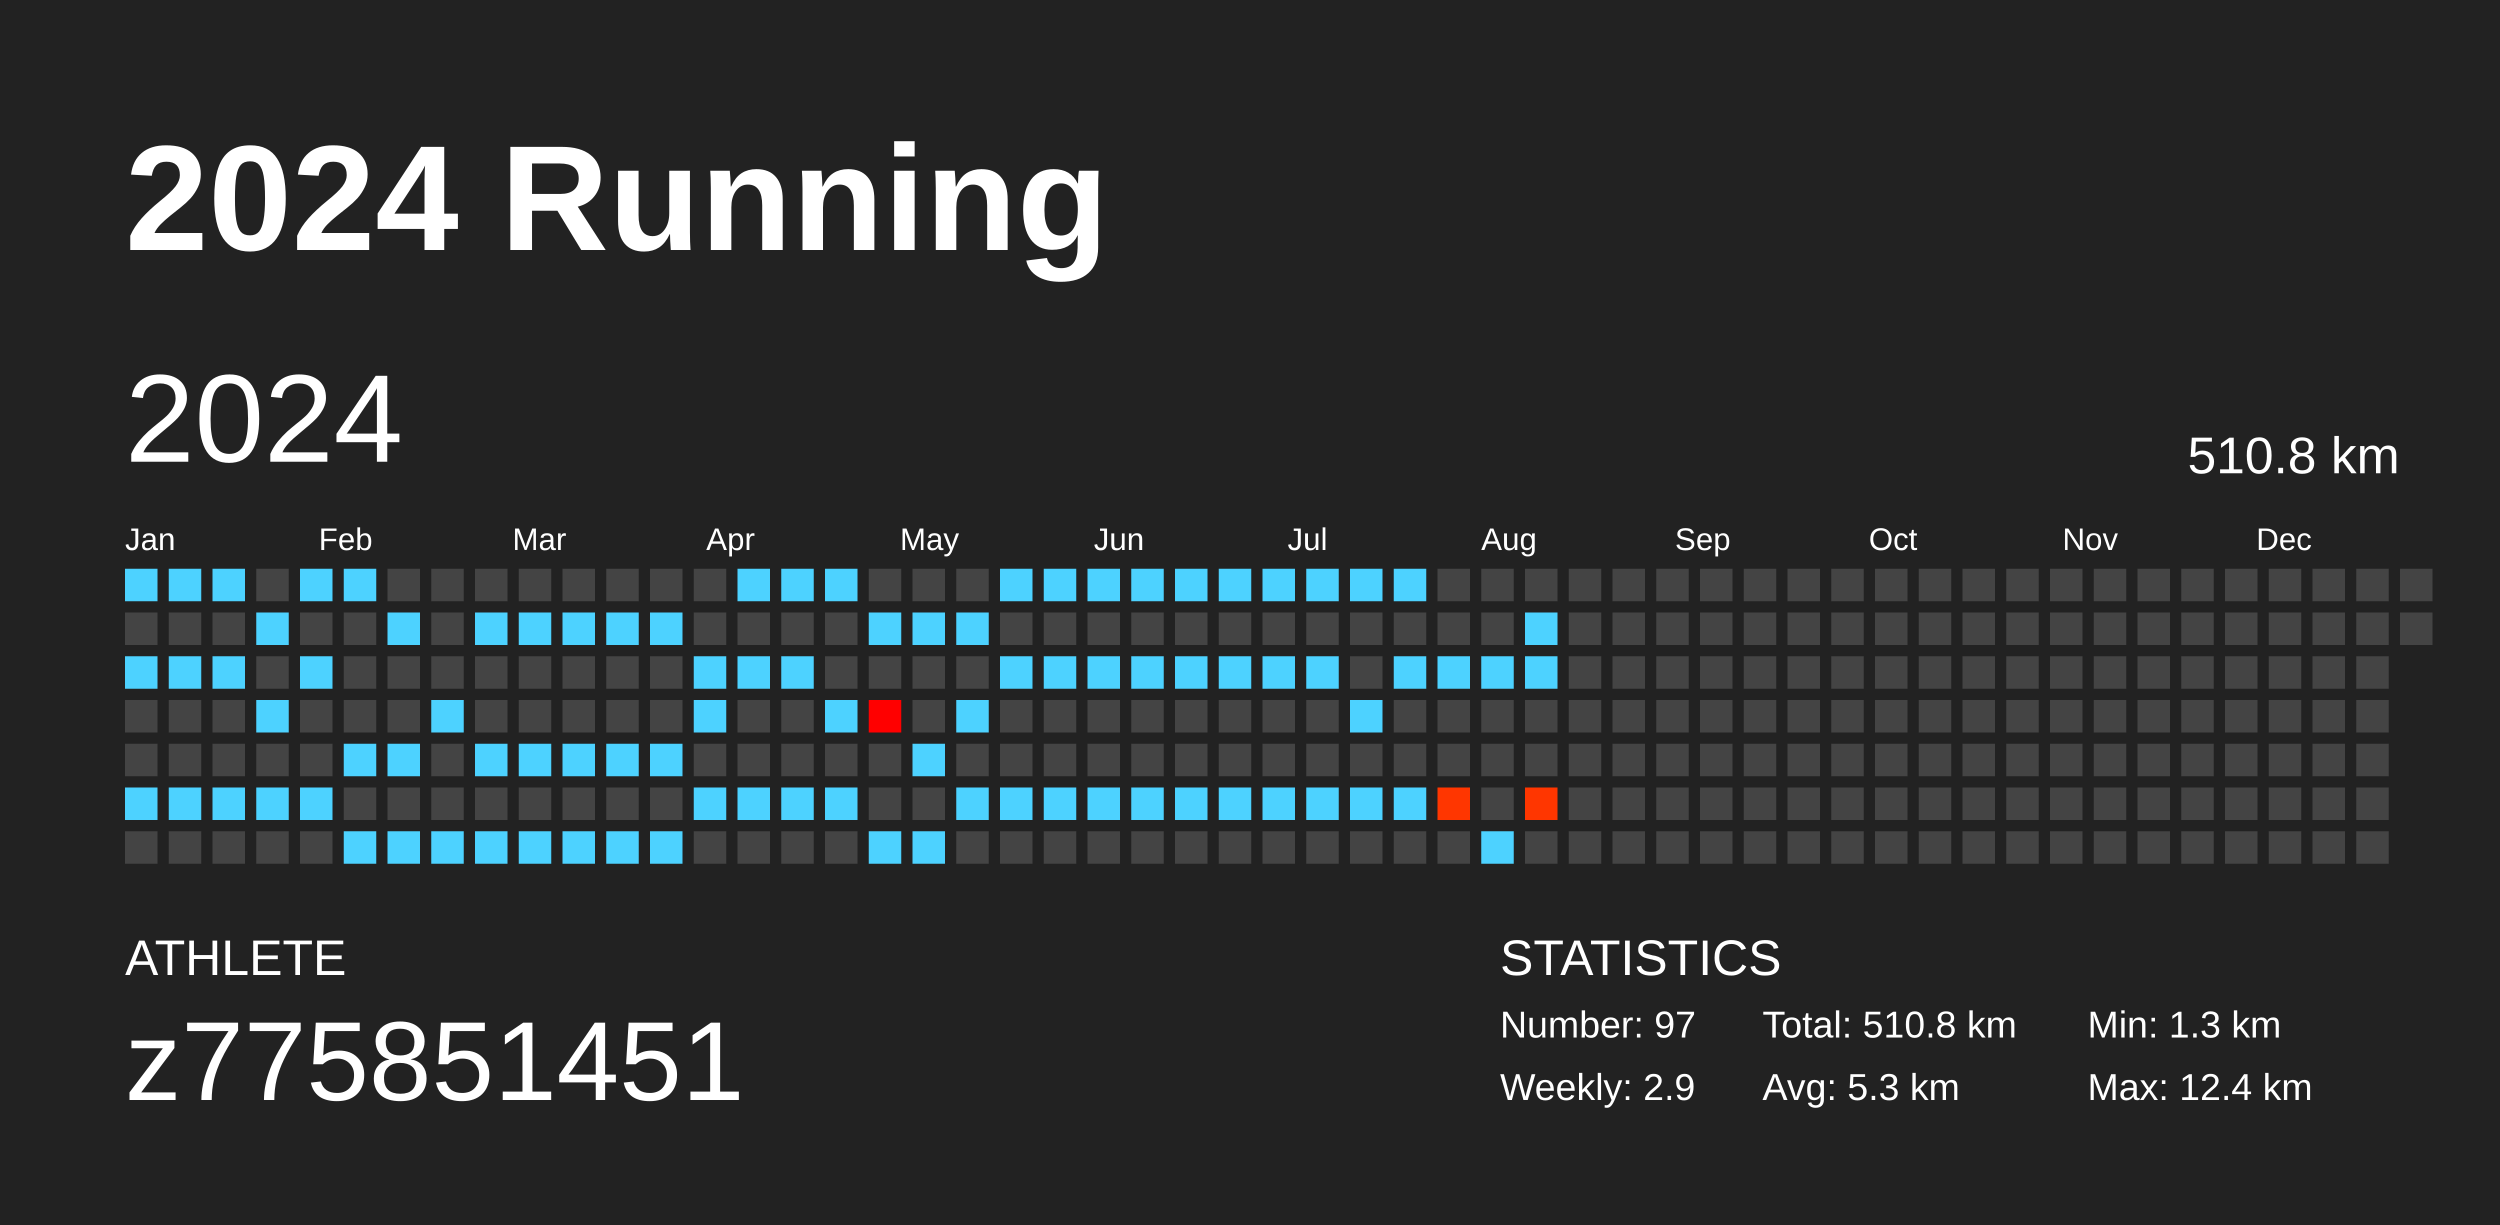
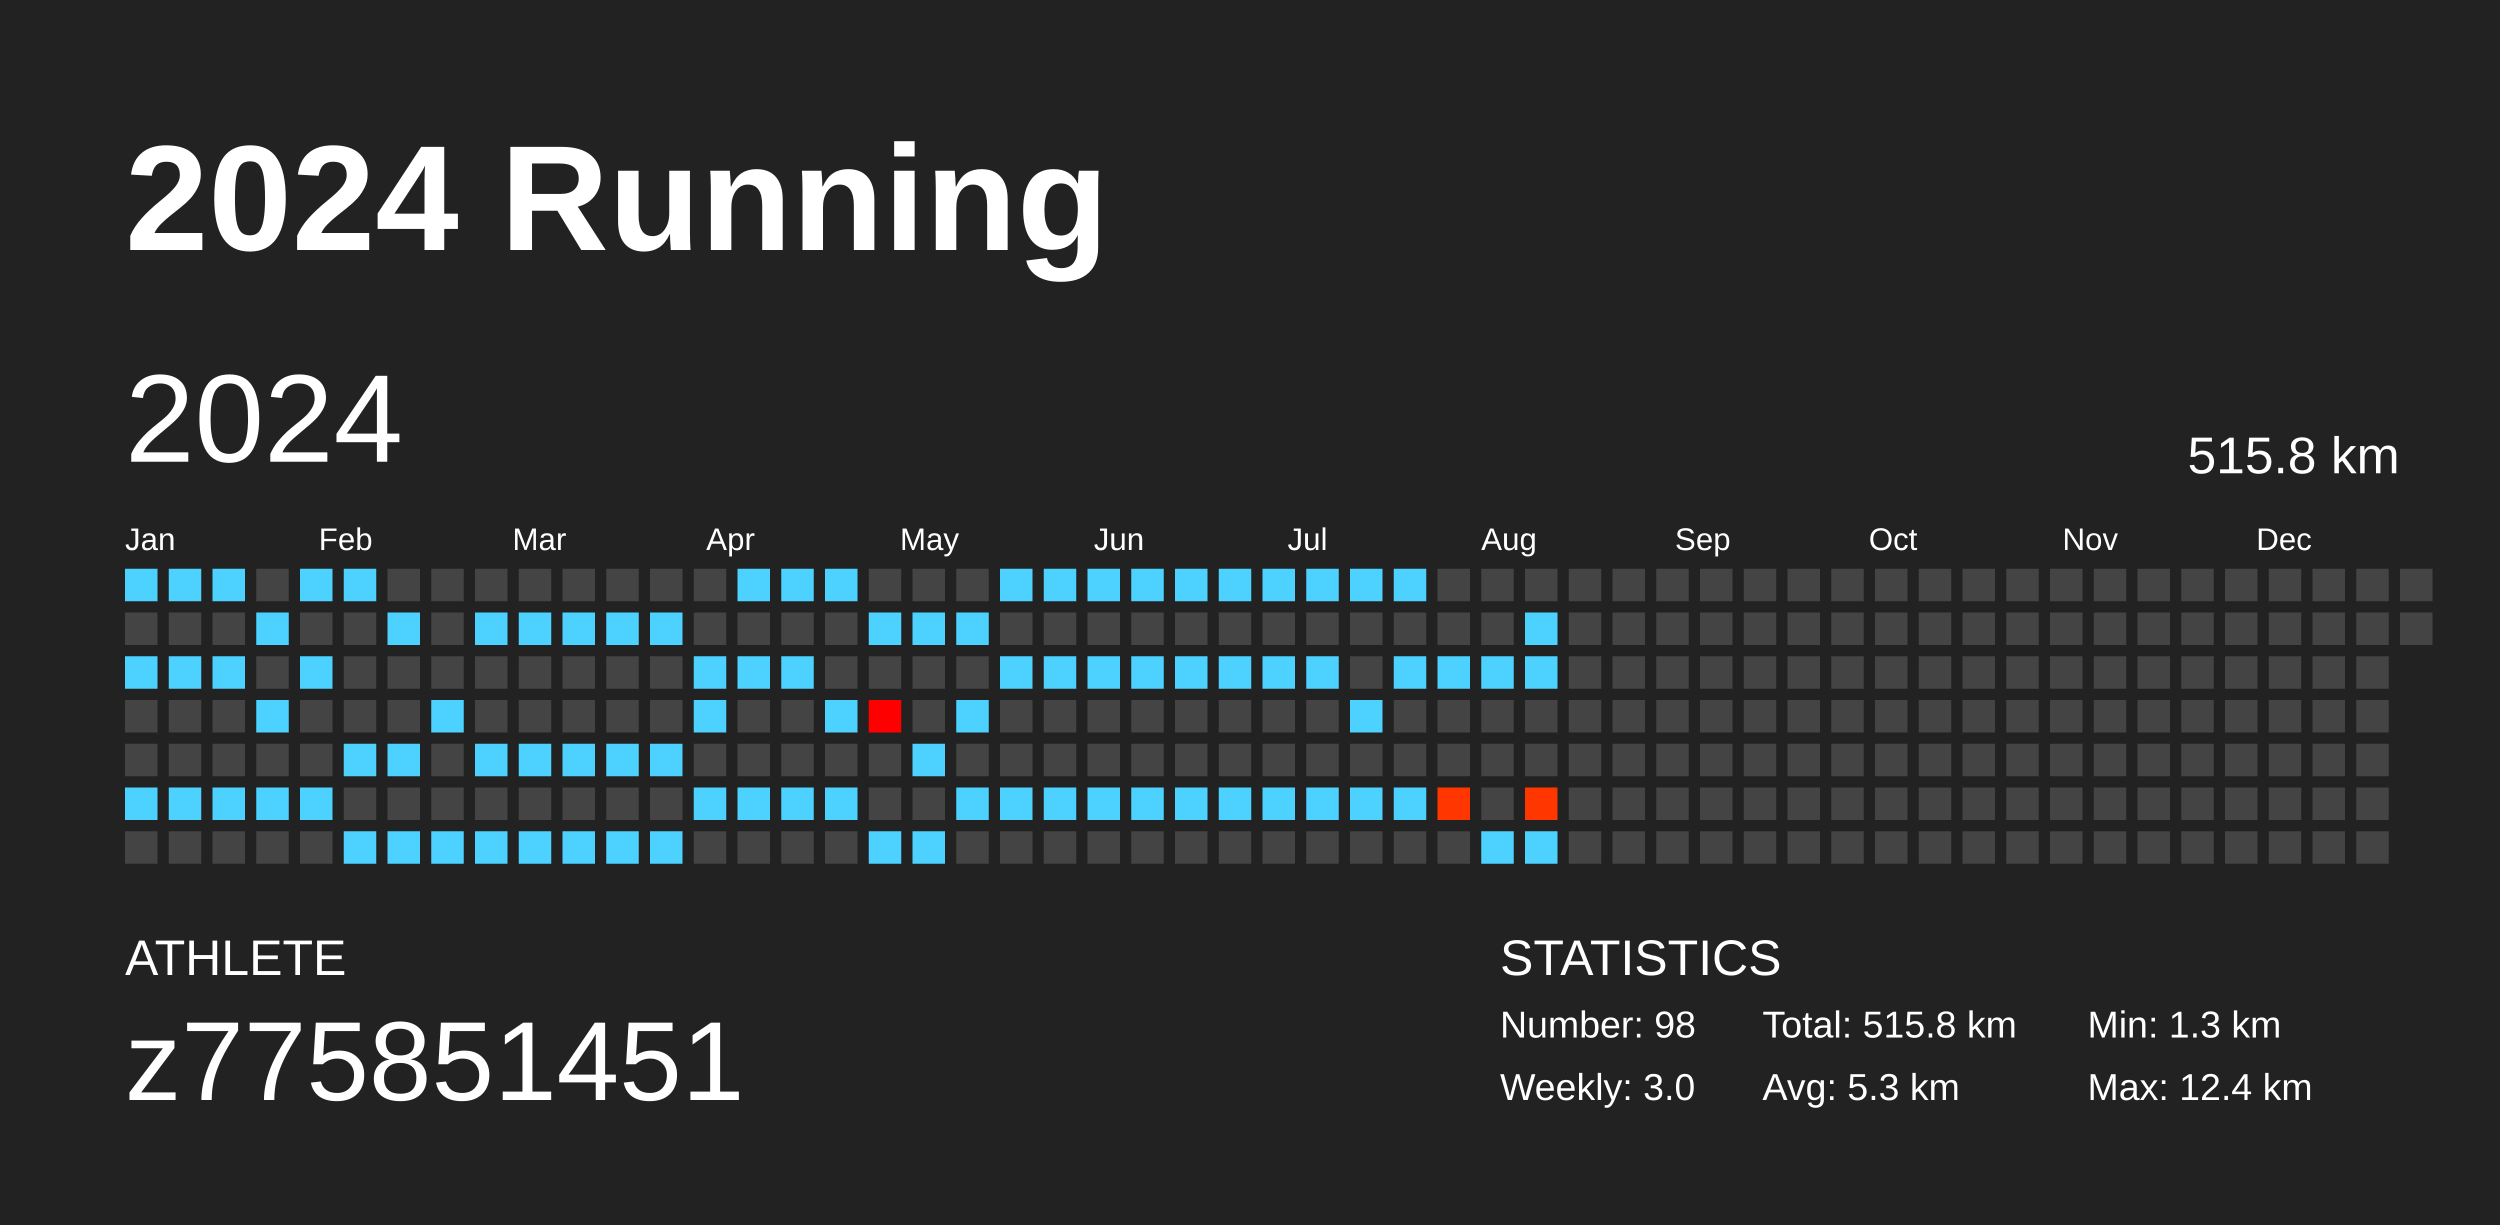
<svg xmlns="http://www.w3.org/2000/svg" baseProfile="full" height="98mm" version="1.1" viewBox="0,0,200,98" width="200mm">
  <defs />
  <rect fill="#222222" height="98" width="200" x="0" y="0" />
  <text fill="#FFFFFF" style="font-size:12px; font-family:Arial; font-weight:bold;" x="10" y="20">2024 Running</text>
  <text fill="#FFFFFF" style="font-size:4px; font-family:Arial" x="10" y="78">ATHLETE</text>
  <text fill="#FFFFFF" style="font-size:9px; font-family:Arial" x="10" y="88">z775851451</text>
  <text fill="#FFFFFF" style="font-size:4px; font-family:Arial" x="120" y="78">STATISTICS</text>
-   <text fill="#FFFFFF" style="font-size:3px; font-family:Arial" x="120" y="83">Number: 97</text>
-   <text fill="#FFFFFF" style="font-size:3px; font-family:Arial" x="120" y="88">Weekly: 2.9</text>
-   <text fill="#FFFFFF" style="font-size:3px; font-family:Arial" x="141" y="83">Total: 510.8 km</text>
+   <text fill="#FFFFFF" style="font-size:3px; font-family:Arial" x="120" y="83">Number: 98</text>
+   <text fill="#FFFFFF" style="font-size:3px; font-family:Arial" x="120" y="88">Weekly: 3.0</text>
+   <text fill="#FFFFFF" style="font-size:3px; font-family:Arial" x="141" y="83">Total: 515.8 km</text>
  <text fill="#FFFFFF" style="font-size:3px; font-family:Arial" x="141" y="88">Avg: 5.3 km</text>
  <text fill="#FFFFFF" style="font-size:3px; font-family:Arial" x="167" y="83">Min: 1.3 km</text>
  <text fill="#FFFFFF" style="font-size:3px; font-family:Arial" x="167" y="88">Max: 12.4 km</text>
  <text dominant-baseline="hanging" fill="#FFFFFF" style="font-size:10.0px; font-family:Arial;" x="10" y="30">2024</text>
-   <text dominant-baseline="hanging" fill="#FFFFFF" style="font-size:4.125px; font-family:Arial;" x="175" y="35">510.8 km</text>
+   <text dominant-baseline="hanging" fill="#FFFFFF" style="font-size:4.125px; font-family:Arial;" x="175" y="35">515.8 km</text>
  <text fill="#FFFFFF" style="font-size:2.5px; font-family:Arial" x="10.0" y="44">Jan</text>
  <text fill="#FFFFFF" style="font-size:2.5px; font-family:Arial" x="25.5" y="44">Feb</text>
  <text fill="#FFFFFF" style="font-size:2.5px; font-family:Arial" x="41.0" y="44">Mar</text>
  <text fill="#FFFFFF" style="font-size:2.5px; font-family:Arial" x="56.5" y="44">Apr</text>
  <text fill="#FFFFFF" style="font-size:2.5px; font-family:Arial" x="72.0" y="44">May</text>
  <text fill="#FFFFFF" style="font-size:2.5px; font-family:Arial" x="87.5" y="44">Jun</text>
  <text fill="#FFFFFF" style="font-size:2.5px; font-family:Arial" x="103.0" y="44">Jul</text>
  <text fill="#FFFFFF" style="font-size:2.5px; font-family:Arial" x="118.5" y="44">Aug</text>
  <text fill="#FFFFFF" style="font-size:2.5px; font-family:Arial" x="134.0" y="44">Sep</text>
  <text fill="#FFFFFF" style="font-size:2.5px; font-family:Arial" x="149.5" y="44">Oct</text>
  <text fill="#FFFFFF" style="font-size:2.5px; font-family:Arial" x="165.0" y="44">Nov</text>
  <text fill="#FFFFFF" style="font-size:2.5px; font-family:Arial" x="180.5" y="44">Dec</text>
  <rect fill="#4dd2ff" height="2.6" width="2.6" x="10.0" y="45.5" />
  <rect fill="#444444" height="2.6" width="2.6" x="10.0" y="49.0" />
  <rect fill="#4dd2ff" height="2.6" width="2.6" x="10.0" y="52.5" />
  <rect fill="#444444" height="2.6" width="2.6" x="10.0" y="56.0" />
  <rect fill="#444444" height="2.6" width="2.6" x="10.0" y="59.5" />
  <rect fill="#4dd2ff" height="2.6" width="2.6" x="10.0" y="63.0" />
  <rect fill="#444444" height="2.6" width="2.6" x="10.0" y="66.5" />
  <rect fill="#4dd2ff" height="2.6" width="2.6" x="13.5" y="45.5" />
  <rect fill="#444444" height="2.6" width="2.6" x="13.5" y="49.0" />
  <rect fill="#4dd2ff" height="2.6" width="2.6" x="13.5" y="52.5" />
  <rect fill="#444444" height="2.6" width="2.6" x="13.5" y="56.0" />
  <rect fill="#444444" height="2.6" width="2.6" x="13.5" y="59.5" />
  <rect fill="#4dd2ff" height="2.6" width="2.6" x="13.5" y="63.0" />
  <rect fill="#444444" height="2.6" width="2.6" x="13.5" y="66.5" />
  <rect fill="#4dd2ff" height="2.6" width="2.6" x="17.0" y="45.5" />
  <rect fill="#444444" height="2.6" width="2.6" x="17.0" y="49.0" />
  <rect fill="#4dd2ff" height="2.6" width="2.6" x="17.0" y="52.5" />
  <rect fill="#444444" height="2.6" width="2.6" x="17.0" y="56.0" />
  <rect fill="#444444" height="2.6" width="2.6" x="17.0" y="59.5" />
  <rect fill="#4dd2ff" height="2.6" width="2.6" x="17.0" y="63.0" />
  <rect fill="#444444" height="2.6" width="2.6" x="17.0" y="66.5" />
  <rect fill="#444444" height="2.6" width="2.6" x="20.5" y="45.5" />
  <rect fill="#4dd2ff" height="2.6" width="2.6" x="20.5" y="49.0" />
  <rect fill="#444444" height="2.6" width="2.6" x="20.5" y="52.5" />
  <rect fill="#4dd2ff" height="2.6" width="2.6" x="20.5" y="56.0" />
  <rect fill="#444444" height="2.6" width="2.6" x="20.5" y="59.5" />
  <rect fill="#4dd2ff" height="2.6" width="2.6" x="20.5" y="63.0" />
  <rect fill="#444444" height="2.6" width="2.6" x="20.5" y="66.5" />
  <rect fill="#4dd2ff" height="2.6" width="2.6" x="24.0" y="45.5" />
  <rect fill="#444444" height="2.6" width="2.6" x="24.0" y="49.0" />
  <rect fill="#4dd2ff" height="2.6" width="2.6" x="24.0" y="52.5" />
  <rect fill="#444444" height="2.6" width="2.6" x="24.0" y="56.0" />
  <rect fill="#444444" height="2.6" width="2.6" x="24.0" y="59.5" />
  <rect fill="#4dd2ff" height="2.6" width="2.6" x="24.0" y="63.0" />
  <rect fill="#444444" height="2.6" width="2.6" x="24.0" y="66.5" />
  <rect fill="#4dd2ff" height="2.6" width="2.6" x="27.5" y="45.5" />
  <rect fill="#444444" height="2.6" width="2.6" x="27.5" y="49.0" />
  <rect fill="#444444" height="2.6" width="2.6" x="27.5" y="52.5" />
  <rect fill="#444444" height="2.6" width="2.6" x="27.5" y="56.0" />
  <rect fill="#4dd2ff" height="2.6" width="2.6" x="27.5" y="59.5" />
  <rect fill="#444444" height="2.6" width="2.6" x="27.5" y="63.0" />
  <rect fill="#4dd2ff" height="2.6" width="2.6" x="27.5" y="66.5" />
  <rect fill="#444444" height="2.6" width="2.6" x="31.0" y="45.5" />
  <rect fill="#4dd2ff" height="2.6" width="2.6" x="31.0" y="49.0" />
  <rect fill="#444444" height="2.6" width="2.6" x="31.0" y="52.5" />
  <rect fill="#444444" height="2.6" width="2.6" x="31.0" y="56.0" />
  <rect fill="#4dd2ff" height="2.6" width="2.6" x="31.0" y="59.5" />
  <rect fill="#444444" height="2.6" width="2.6" x="31.0" y="63.0" />
  <rect fill="#4dd2ff" height="2.6" width="2.6" x="31.0" y="66.5" />
  <rect fill="#444444" height="2.6" width="2.6" x="34.5" y="45.5" />
  <rect fill="#444444" height="2.6" width="2.6" x="34.5" y="49.0" />
  <rect fill="#444444" height="2.6" width="2.6" x="34.5" y="52.5" />
  <rect fill="#4dd2ff" height="2.6" width="2.6" x="34.5" y="56.0" />
  <rect fill="#444444" height="2.6" width="2.6" x="34.5" y="59.5" />
  <rect fill="#444444" height="2.6" width="2.6" x="34.5" y="63.0" />
  <rect fill="#4dd2ff" height="2.6" width="2.6" x="34.5" y="66.5" />
  <rect fill="#444444" height="2.6" width="2.6" x="38.0" y="45.5" />
  <rect fill="#4dd2ff" height="2.6" width="2.6" x="38.0" y="49.0" />
  <rect fill="#444444" height="2.6" width="2.6" x="38.0" y="52.5" />
  <rect fill="#444444" height="2.6" width="2.6" x="38.0" y="56.0" />
  <rect fill="#4dd2ff" height="2.6" width="2.6" x="38.0" y="59.5" />
  <rect fill="#444444" height="2.6" width="2.6" x="38.0" y="63.0" />
  <rect fill="#4dd2ff" height="2.6" width="2.6" x="38.0" y="66.5" />
  <rect fill="#444444" height="2.6" width="2.6" x="41.5" y="45.5" />
  <rect fill="#4dd2ff" height="2.6" width="2.6" x="41.5" y="49.0" />
  <rect fill="#444444" height="2.6" width="2.6" x="41.5" y="52.5" />
  <rect fill="#444444" height="2.6" width="2.6" x="41.5" y="56.0" />
  <rect fill="#4dd2ff" height="2.6" width="2.6" x="41.5" y="59.5" />
  <rect fill="#444444" height="2.6" width="2.6" x="41.5" y="63.0" />
  <rect fill="#4dd2ff" height="2.6" width="2.6" x="41.5" y="66.5" />
  <rect fill="#444444" height="2.6" width="2.6" x="45.0" y="45.5" />
  <rect fill="#4dd2ff" height="2.6" width="2.6" x="45.0" y="49.0" />
  <rect fill="#444444" height="2.6" width="2.6" x="45.0" y="52.5" />
  <rect fill="#444444" height="2.6" width="2.6" x="45.0" y="56.0" />
  <rect fill="#4dd2ff" height="2.6" width="2.6" x="45.0" y="59.5" />
  <rect fill="#444444" height="2.6" width="2.6" x="45.0" y="63.0" />
  <rect fill="#4dd2ff" height="2.6" width="2.6" x="45.0" y="66.5" />
  <rect fill="#444444" height="2.6" width="2.6" x="48.5" y="45.5" />
  <rect fill="#4dd2ff" height="2.6" width="2.6" x="48.5" y="49.0" />
  <rect fill="#444444" height="2.6" width="2.6" x="48.5" y="52.5" />
  <rect fill="#444444" height="2.6" width="2.6" x="48.5" y="56.0" />
  <rect fill="#4dd2ff" height="2.6" width="2.6" x="48.5" y="59.5" />
  <rect fill="#444444" height="2.6" width="2.6" x="48.5" y="63.0" />
  <rect fill="#4dd2ff" height="2.6" width="2.6" x="48.5" y="66.5" />
  <rect fill="#444444" height="2.6" width="2.6" x="52.0" y="45.5" />
  <rect fill="#4dd2ff" height="2.6" width="2.6" x="52.0" y="49.0" />
  <rect fill="#444444" height="2.6" width="2.6" x="52.0" y="52.5" />
  <rect fill="#444444" height="2.6" width="2.6" x="52.0" y="56.0" />
  <rect fill="#4dd2ff" height="2.6" width="2.6" x="52.0" y="59.5" />
  <rect fill="#444444" height="2.6" width="2.6" x="52.0" y="63.0" />
  <rect fill="#4dd2ff" height="2.6" width="2.6" x="52.0" y="66.5" />
  <rect fill="#444444" height="2.6" width="2.6" x="55.5" y="45.5" />
  <rect fill="#444444" height="2.6" width="2.6" x="55.5" y="49.0" />
  <rect fill="#4dd2ff" height="2.6" width="2.6" x="55.5" y="52.5" />
  <rect fill="#4dd2ff" height="2.6" width="2.6" x="55.5" y="56.0" />
  <rect fill="#444444" height="2.6" width="2.6" x="55.5" y="59.5" />
  <rect fill="#4dd2ff" height="2.6" width="2.6" x="55.5" y="63.0" />
  <rect fill="#444444" height="2.6" width="2.6" x="55.5" y="66.5" />
  <rect fill="#4dd2ff" height="2.6" width="2.6" x="59.0" y="45.5" />
  <rect fill="#444444" height="2.6" width="2.6" x="59.0" y="49.0" />
  <rect fill="#4dd2ff" height="2.6" width="2.6" x="59.0" y="52.5" />
  <rect fill="#444444" height="2.6" width="2.6" x="59.0" y="56.0" />
  <rect fill="#444444" height="2.6" width="2.6" x="59.0" y="59.5" />
  <rect fill="#4dd2ff" height="2.6" width="2.6" x="59.0" y="63.0" />
  <rect fill="#444444" height="2.6" width="2.6" x="59.0" y="66.5" />
  <rect fill="#4dd2ff" height="2.6" width="2.6" x="62.5" y="45.5" />
  <rect fill="#444444" height="2.6" width="2.6" x="62.5" y="49.0" />
  <rect fill="#4dd2ff" height="2.6" width="2.6" x="62.5" y="52.5" />
  <rect fill="#444444" height="2.6" width="2.6" x="62.5" y="56.0" />
  <rect fill="#444444" height="2.6" width="2.6" x="62.5" y="59.5" />
  <rect fill="#4dd2ff" height="2.6" width="2.6" x="62.5" y="63.0" />
  <rect fill="#444444" height="2.6" width="2.6" x="62.5" y="66.5" />
  <rect fill="#4dd2ff" height="2.6" width="2.6" x="66.0" y="45.5" />
  <rect fill="#444444" height="2.6" width="2.6" x="66.0" y="49.0" />
  <rect fill="#444444" height="2.6" width="2.6" x="66.0" y="52.5" />
  <rect fill="#4dd2ff" height="2.6" width="2.6" x="66.0" y="56.0" />
  <rect fill="#444444" height="2.6" width="2.6" x="66.0" y="59.5" />
  <rect fill="#4dd2ff" height="2.6" width="2.6" x="66.0" y="63.0" />
  <rect fill="#444444" height="2.6" width="2.6" x="66.0" y="66.5" />
  <rect fill="#444444" height="2.6" width="2.6" x="69.5" y="45.5" />
  <rect fill="#4dd2ff" height="2.6" width="2.6" x="69.5" y="49.0" />
  <rect fill="#444444" height="2.6" width="2.6" x="69.5" y="52.5" />
  <rect fill="#ff0000" height="2.6" width="2.6" x="69.5" y="56.0" />
  <rect fill="#444444" height="2.6" width="2.6" x="69.5" y="59.5" />
  <rect fill="#444444" height="2.6" width="2.6" x="69.5" y="63.0" />
  <rect fill="#4dd2ff" height="2.6" width="2.6" x="69.5" y="66.5" />
  <rect fill="#444444" height="2.6" width="2.6" x="73.0" y="45.5" />
  <rect fill="#4dd2ff" height="2.6" width="2.6" x="73.0" y="49.0" />
  <rect fill="#444444" height="2.6" width="2.6" x="73.0" y="52.5" />
  <rect fill="#444444" height="2.6" width="2.6" x="73.0" y="56.0" />
  <rect fill="#4dd2ff" height="2.6" width="2.6" x="73.0" y="59.5" />
  <rect fill="#444444" height="2.6" width="2.6" x="73.0" y="63.0" />
  <rect fill="#4dd2ff" height="2.6" width="2.6" x="73.0" y="66.5" />
  <rect fill="#444444" height="2.6" width="2.6" x="76.5" y="45.5" />
  <rect fill="#4dd2ff" height="2.6" width="2.6" x="76.5" y="49.0" />
  <rect fill="#444444" height="2.6" width="2.6" x="76.5" y="52.5" />
  <rect fill="#4dd2ff" height="2.6" width="2.6" x="76.5" y="56.0" />
  <rect fill="#444444" height="2.6" width="2.6" x="76.5" y="59.5" />
  <rect fill="#4dd2ff" height="2.6" width="2.6" x="76.5" y="63.0" />
  <rect fill="#444444" height="2.6" width="2.6" x="76.5" y="66.5" />
  <rect fill="#4dd2ff" height="2.6" width="2.6" x="80.0" y="45.5" />
  <rect fill="#444444" height="2.6" width="2.6" x="80.0" y="49.0" />
  <rect fill="#4dd2ff" height="2.6" width="2.6" x="80.0" y="52.5" />
  <rect fill="#444444" height="2.6" width="2.6" x="80.0" y="56.0" />
  <rect fill="#444444" height="2.6" width="2.6" x="80.0" y="59.5" />
  <rect fill="#4dd2ff" height="2.6" width="2.6" x="80.0" y="63.0" />
  <rect fill="#444444" height="2.6" width="2.6" x="80.0" y="66.5" />
  <rect fill="#4dd2ff" height="2.6" width="2.6" x="83.5" y="45.5" />
  <rect fill="#444444" height="2.6" width="2.6" x="83.5" y="49.0" />
  <rect fill="#4dd2ff" height="2.6" width="2.6" x="83.5" y="52.5" />
  <rect fill="#444444" height="2.6" width="2.6" x="83.5" y="56.0" />
  <rect fill="#444444" height="2.6" width="2.6" x="83.5" y="59.5" />
  <rect fill="#4dd2ff" height="2.6" width="2.6" x="83.5" y="63.0" />
  <rect fill="#444444" height="2.6" width="2.6" x="83.5" y="66.5" />
  <rect fill="#4dd2ff" height="2.6" width="2.6" x="87.0" y="45.5" />
  <rect fill="#444444" height="2.6" width="2.6" x="87.0" y="49.0" />
  <rect fill="#4dd2ff" height="2.6" width="2.6" x="87.0" y="52.5" />
  <rect fill="#444444" height="2.6" width="2.6" x="87.0" y="56.0" />
  <rect fill="#444444" height="2.6" width="2.6" x="87.0" y="59.5" />
  <rect fill="#4dd2ff" height="2.6" width="2.6" x="87.0" y="63.0" />
  <rect fill="#444444" height="2.6" width="2.6" x="87.0" y="66.5" />
  <rect fill="#4dd2ff" height="2.6" width="2.6" x="90.5" y="45.5" />
  <rect fill="#444444" height="2.6" width="2.6" x="90.5" y="49.0" />
  <rect fill="#4dd2ff" height="2.6" width="2.6" x="90.5" y="52.5" />
  <rect fill="#444444" height="2.6" width="2.6" x="90.5" y="56.0" />
  <rect fill="#444444" height="2.6" width="2.6" x="90.5" y="59.5" />
  <rect fill="#4dd2ff" height="2.6" width="2.6" x="90.5" y="63.0" />
  <rect fill="#444444" height="2.6" width="2.6" x="90.5" y="66.5" />
  <rect fill="#4dd2ff" height="2.6" width="2.6" x="94.0" y="45.5" />
  <rect fill="#444444" height="2.6" width="2.6" x="94.0" y="49.0" />
  <rect fill="#4dd2ff" height="2.6" width="2.6" x="94.0" y="52.5" />
  <rect fill="#444444" height="2.6" width="2.6" x="94.0" y="56.0" />
  <rect fill="#444444" height="2.6" width="2.6" x="94.0" y="59.5" />
  <rect fill="#4dd2ff" height="2.6" width="2.6" x="94.0" y="63.0" />
  <rect fill="#444444" height="2.6" width="2.6" x="94.0" y="66.5" />
  <rect fill="#4dd2ff" height="2.6" width="2.6" x="97.5" y="45.5" />
  <rect fill="#444444" height="2.6" width="2.6" x="97.5" y="49.0" />
  <rect fill="#4dd2ff" height="2.6" width="2.6" x="97.5" y="52.5" />
  <rect fill="#444444" height="2.6" width="2.6" x="97.5" y="56.0" />
  <rect fill="#444444" height="2.6" width="2.6" x="97.5" y="59.5" />
  <rect fill="#4dd2ff" height="2.6" width="2.6" x="97.5" y="63.0" />
  <rect fill="#444444" height="2.6" width="2.6" x="97.5" y="66.5" />
  <rect fill="#4dd2ff" height="2.6" width="2.6" x="101.0" y="45.5" />
  <rect fill="#444444" height="2.6" width="2.6" x="101.0" y="49.0" />
  <rect fill="#4dd2ff" height="2.6" width="2.6" x="101.0" y="52.5" />
  <rect fill="#444444" height="2.6" width="2.6" x="101.0" y="56.0" />
  <rect fill="#444444" height="2.6" width="2.6" x="101.0" y="59.5" />
  <rect fill="#4dd2ff" height="2.6" width="2.6" x="101.0" y="63.0" />
  <rect fill="#444444" height="2.6" width="2.6" x="101.0" y="66.5" />
  <rect fill="#4dd2ff" height="2.6" width="2.6" x="104.5" y="45.5" />
  <rect fill="#444444" height="2.6" width="2.6" x="104.5" y="49.0" />
  <rect fill="#4dd2ff" height="2.6" width="2.6" x="104.5" y="52.5" />
  <rect fill="#444444" height="2.6" width="2.6" x="104.5" y="56.0" />
  <rect fill="#444444" height="2.6" width="2.6" x="104.5" y="59.5" />
  <rect fill="#4dd2ff" height="2.6" width="2.6" x="104.5" y="63.0" />
  <rect fill="#444444" height="2.6" width="2.6" x="104.5" y="66.5" />
  <rect fill="#4dd2ff" height="2.6" width="2.6" x="108.0" y="45.5" />
  <rect fill="#444444" height="2.6" width="2.6" x="108.0" y="49.0" />
  <rect fill="#444444" height="2.6" width="2.6" x="108.0" y="52.5" />
  <rect fill="#4dd2ff" height="2.6" width="2.6" x="108.0" y="56.0" />
  <rect fill="#444444" height="2.6" width="2.6" x="108.0" y="59.5" />
  <rect fill="#4dd2ff" height="2.6" width="2.6" x="108.0" y="63.0" />
  <rect fill="#444444" height="2.6" width="2.6" x="108.0" y="66.5" />
  <rect fill="#4dd2ff" height="2.6" width="2.6" x="111.5" y="45.5" />
  <rect fill="#444444" height="2.6" width="2.6" x="111.5" y="49.0" />
  <rect fill="#4dd2ff" height="2.6" width="2.6" x="111.5" y="52.5" />
  <rect fill="#444444" height="2.6" width="2.6" x="111.5" y="56.0" />
  <rect fill="#444444" height="2.6" width="2.6" x="111.5" y="59.5" />
  <rect fill="#4dd2ff" height="2.6" width="2.6" x="111.5" y="63.0" />
  <rect fill="#444444" height="2.6" width="2.6" x="111.5" y="66.5" />
  <rect fill="#444444" height="2.6" width="2.6" x="115.0" y="45.5" />
  <rect fill="#444444" height="2.6" width="2.6" x="115.0" y="49.0" />
  <rect fill="#4dd2ff" height="2.6" width="2.6" x="115.0" y="52.5" />
  <rect fill="#444444" height="2.6" width="2.6" x="115.0" y="56.0" />
  <rect fill="#444444" height="2.6" width="2.6" x="115.0" y="59.5" />
  <rect fill="#ff3600" height="2.6" width="2.6" x="115.0" y="63.0" />
  <rect fill="#444444" height="2.6" width="2.6" x="115.0" y="66.5" />
  <rect fill="#444444" height="2.6" width="2.6" x="118.5" y="45.5" />
  <rect fill="#444444" height="2.6" width="2.6" x="118.5" y="49.0" />
  <rect fill="#4dd2ff" height="2.6" width="2.6" x="118.5" y="52.5" />
  <rect fill="#444444" height="2.6" width="2.6" x="118.5" y="56.0" />
  <rect fill="#444444" height="2.6" width="2.6" x="118.5" y="59.5" />
  <rect fill="#444444" height="2.6" width="2.6" x="118.5" y="63.0" />
  <rect fill="#4dd2ff" height="2.6" width="2.6" x="118.5" y="66.5" />
  <rect fill="#444444" height="2.6" width="2.6" x="122.0" y="45.5" />
  <rect fill="#4dd2ff" height="2.6" width="2.6" x="122.0" y="49.0" />
  <rect fill="#4dd2ff" height="2.6" width="2.6" x="122.0" y="52.5" />
  <rect fill="#444444" height="2.6" width="2.6" x="122.0" y="56.0" />
  <rect fill="#444444" height="2.6" width="2.6" x="122.0" y="59.5" />
  <rect fill="#ff3600" height="2.6" width="2.6" x="122.0" y="63.0" />
-   <rect fill="#444444" height="2.6" width="2.6" x="122.0" y="66.5" />
+   <rect fill="#4dd2ff" height="2.6" width="2.6" x="122.0" y="66.5" />
  <rect fill="#444444" height="2.6" width="2.6" x="125.5" y="45.5" />
  <rect fill="#444444" height="2.6" width="2.6" x="125.5" y="49.0" />
  <rect fill="#444444" height="2.6" width="2.6" x="125.5" y="52.5" />
  <rect fill="#444444" height="2.6" width="2.6" x="125.5" y="56.0" />
  <rect fill="#444444" height="2.6" width="2.6" x="125.5" y="59.5" />
  <rect fill="#444444" height="2.6" width="2.6" x="125.5" y="63.0" />
  <rect fill="#444444" height="2.6" width="2.6" x="125.5" y="66.5" />
  <rect fill="#444444" height="2.6" width="2.6" x="129.0" y="45.5" />
  <rect fill="#444444" height="2.6" width="2.6" x="129.0" y="49.0" />
  <rect fill="#444444" height="2.6" width="2.6" x="129.0" y="52.5" />
  <rect fill="#444444" height="2.6" width="2.6" x="129.0" y="56.0" />
  <rect fill="#444444" height="2.6" width="2.6" x="129.0" y="59.5" />
  <rect fill="#444444" height="2.6" width="2.6" x="129.0" y="63.0" />
  <rect fill="#444444" height="2.6" width="2.6" x="129.0" y="66.5" />
  <rect fill="#444444" height="2.6" width="2.6" x="132.5" y="45.5" />
  <rect fill="#444444" height="2.6" width="2.6" x="132.5" y="49.0" />
  <rect fill="#444444" height="2.6" width="2.6" x="132.5" y="52.5" />
  <rect fill="#444444" height="2.6" width="2.6" x="132.5" y="56.0" />
  <rect fill="#444444" height="2.6" width="2.6" x="132.5" y="59.5" />
  <rect fill="#444444" height="2.6" width="2.6" x="132.5" y="63.0" />
  <rect fill="#444444" height="2.6" width="2.6" x="132.5" y="66.5" />
  <rect fill="#444444" height="2.6" width="2.6" x="136.0" y="45.5" />
  <rect fill="#444444" height="2.6" width="2.6" x="136.0" y="49.0" />
  <rect fill="#444444" height="2.6" width="2.6" x="136.0" y="52.5" />
  <rect fill="#444444" height="2.6" width="2.6" x="136.0" y="56.0" />
  <rect fill="#444444" height="2.6" width="2.6" x="136.0" y="59.5" />
  <rect fill="#444444" height="2.6" width="2.6" x="136.0" y="63.0" />
  <rect fill="#444444" height="2.6" width="2.6" x="136.0" y="66.5" />
  <rect fill="#444444" height="2.6" width="2.6" x="139.5" y="45.5" />
  <rect fill="#444444" height="2.6" width="2.6" x="139.5" y="49.0" />
  <rect fill="#444444" height="2.6" width="2.6" x="139.5" y="52.5" />
  <rect fill="#444444" height="2.6" width="2.6" x="139.5" y="56.0" />
  <rect fill="#444444" height="2.6" width="2.6" x="139.5" y="59.5" />
  <rect fill="#444444" height="2.6" width="2.6" x="139.5" y="63.0" />
  <rect fill="#444444" height="2.6" width="2.6" x="139.5" y="66.5" />
  <rect fill="#444444" height="2.6" width="2.6" x="143.0" y="45.5" />
  <rect fill="#444444" height="2.6" width="2.6" x="143.0" y="49.0" />
  <rect fill="#444444" height="2.6" width="2.6" x="143.0" y="52.5" />
  <rect fill="#444444" height="2.6" width="2.6" x="143.0" y="56.0" />
  <rect fill="#444444" height="2.6" width="2.6" x="143.0" y="59.5" />
  <rect fill="#444444" height="2.6" width="2.6" x="143.0" y="63.0" />
  <rect fill="#444444" height="2.6" width="2.6" x="143.0" y="66.5" />
  <rect fill="#444444" height="2.6" width="2.6" x="146.5" y="45.5" />
  <rect fill="#444444" height="2.6" width="2.6" x="146.5" y="49.0" />
  <rect fill="#444444" height="2.6" width="2.6" x="146.5" y="52.5" />
  <rect fill="#444444" height="2.6" width="2.6" x="146.5" y="56.0" />
  <rect fill="#444444" height="2.6" width="2.6" x="146.5" y="59.5" />
  <rect fill="#444444" height="2.6" width="2.6" x="146.5" y="63.0" />
  <rect fill="#444444" height="2.6" width="2.6" x="146.5" y="66.5" />
  <rect fill="#444444" height="2.6" width="2.6" x="150.0" y="45.5" />
  <rect fill="#444444" height="2.6" width="2.6" x="150.0" y="49.0" />
  <rect fill="#444444" height="2.6" width="2.6" x="150.0" y="52.5" />
  <rect fill="#444444" height="2.6" width="2.6" x="150.0" y="56.0" />
  <rect fill="#444444" height="2.6" width="2.6" x="150.0" y="59.5" />
  <rect fill="#444444" height="2.6" width="2.6" x="150.0" y="63.0" />
  <rect fill="#444444" height="2.6" width="2.6" x="150.0" y="66.5" />
  <rect fill="#444444" height="2.6" width="2.6" x="153.5" y="45.5" />
  <rect fill="#444444" height="2.6" width="2.6" x="153.5" y="49.0" />
  <rect fill="#444444" height="2.6" width="2.6" x="153.5" y="52.5" />
  <rect fill="#444444" height="2.6" width="2.6" x="153.5" y="56.0" />
  <rect fill="#444444" height="2.6" width="2.6" x="153.5" y="59.5" />
  <rect fill="#444444" height="2.6" width="2.6" x="153.5" y="63.0" />
  <rect fill="#444444" height="2.6" width="2.6" x="153.5" y="66.5" />
  <rect fill="#444444" height="2.6" width="2.6" x="157.0" y="45.5" />
  <rect fill="#444444" height="2.6" width="2.6" x="157.0" y="49.0" />
  <rect fill="#444444" height="2.6" width="2.6" x="157.0" y="52.5" />
  <rect fill="#444444" height="2.6" width="2.6" x="157.0" y="56.0" />
  <rect fill="#444444" height="2.6" width="2.6" x="157.0" y="59.5" />
  <rect fill="#444444" height="2.6" width="2.6" x="157.0" y="63.0" />
  <rect fill="#444444" height="2.6" width="2.6" x="157.0" y="66.5" />
  <rect fill="#444444" height="2.6" width="2.6" x="160.5" y="45.5" />
  <rect fill="#444444" height="2.6" width="2.6" x="160.5" y="49.0" />
  <rect fill="#444444" height="2.6" width="2.6" x="160.5" y="52.5" />
  <rect fill="#444444" height="2.6" width="2.6" x="160.5" y="56.0" />
  <rect fill="#444444" height="2.6" width="2.6" x="160.5" y="59.5" />
  <rect fill="#444444" height="2.6" width="2.6" x="160.5" y="63.0" />
  <rect fill="#444444" height="2.6" width="2.6" x="160.5" y="66.5" />
  <rect fill="#444444" height="2.6" width="2.6" x="164.0" y="45.5" />
  <rect fill="#444444" height="2.6" width="2.6" x="164.0" y="49.0" />
  <rect fill="#444444" height="2.6" width="2.6" x="164.0" y="52.5" />
  <rect fill="#444444" height="2.6" width="2.6" x="164.0" y="56.0" />
  <rect fill="#444444" height="2.6" width="2.6" x="164.0" y="59.5" />
  <rect fill="#444444" height="2.6" width="2.6" x="164.0" y="63.0" />
  <rect fill="#444444" height="2.6" width="2.6" x="164.0" y="66.5" />
  <rect fill="#444444" height="2.6" width="2.6" x="167.5" y="45.5" />
  <rect fill="#444444" height="2.6" width="2.6" x="167.5" y="49.0" />
  <rect fill="#444444" height="2.6" width="2.6" x="167.5" y="52.5" />
  <rect fill="#444444" height="2.6" width="2.6" x="167.5" y="56.0" />
  <rect fill="#444444" height="2.6" width="2.6" x="167.5" y="59.5" />
  <rect fill="#444444" height="2.6" width="2.6" x="167.5" y="63.0" />
  <rect fill="#444444" height="2.6" width="2.6" x="167.5" y="66.5" />
  <rect fill="#444444" height="2.6" width="2.6" x="171.0" y="45.5" />
  <rect fill="#444444" height="2.6" width="2.6" x="171.0" y="49.0" />
  <rect fill="#444444" height="2.6" width="2.6" x="171.0" y="52.5" />
  <rect fill="#444444" height="2.6" width="2.6" x="171.0" y="56.0" />
  <rect fill="#444444" height="2.6" width="2.6" x="171.0" y="59.5" />
  <rect fill="#444444" height="2.6" width="2.6" x="171.0" y="63.0" />
  <rect fill="#444444" height="2.6" width="2.6" x="171.0" y="66.5" />
  <rect fill="#444444" height="2.6" width="2.6" x="174.5" y="45.5" />
  <rect fill="#444444" height="2.6" width="2.6" x="174.5" y="49.0" />
  <rect fill="#444444" height="2.6" width="2.6" x="174.5" y="52.5" />
  <rect fill="#444444" height="2.6" width="2.6" x="174.5" y="56.0" />
  <rect fill="#444444" height="2.6" width="2.6" x="174.5" y="59.5" />
  <rect fill="#444444" height="2.6" width="2.6" x="174.5" y="63.0" />
  <rect fill="#444444" height="2.6" width="2.6" x="174.5" y="66.5" />
  <rect fill="#444444" height="2.6" width="2.6" x="178.0" y="45.5" />
  <rect fill="#444444" height="2.6" width="2.6" x="178.0" y="49.0" />
  <rect fill="#444444" height="2.6" width="2.6" x="178.0" y="52.5" />
  <rect fill="#444444" height="2.6" width="2.6" x="178.0" y="56.0" />
  <rect fill="#444444" height="2.6" width="2.6" x="178.0" y="59.5" />
  <rect fill="#444444" height="2.6" width="2.6" x="178.0" y="63.0" />
  <rect fill="#444444" height="2.6" width="2.6" x="178.0" y="66.5" />
  <rect fill="#444444" height="2.6" width="2.6" x="181.5" y="45.5" />
  <rect fill="#444444" height="2.6" width="2.6" x="181.5" y="49.0" />
  <rect fill="#444444" height="2.6" width="2.6" x="181.5" y="52.5" />
  <rect fill="#444444" height="2.6" width="2.6" x="181.5" y="56.0" />
  <rect fill="#444444" height="2.6" width="2.6" x="181.5" y="59.5" />
  <rect fill="#444444" height="2.6" width="2.6" x="181.5" y="63.0" />
  <rect fill="#444444" height="2.6" width="2.6" x="181.5" y="66.5" />
  <rect fill="#444444" height="2.6" width="2.6" x="185.0" y="45.5" />
  <rect fill="#444444" height="2.6" width="2.6" x="185.0" y="49.0" />
  <rect fill="#444444" height="2.6" width="2.6" x="185.0" y="52.5" />
  <rect fill="#444444" height="2.6" width="2.6" x="185.0" y="56.0" />
  <rect fill="#444444" height="2.6" width="2.6" x="185.0" y="59.5" />
  <rect fill="#444444" height="2.6" width="2.6" x="185.0" y="63.0" />
  <rect fill="#444444" height="2.6" width="2.6" x="185.0" y="66.5" />
  <rect fill="#444444" height="2.6" width="2.6" x="188.5" y="45.5" />
  <rect fill="#444444" height="2.6" width="2.6" x="188.5" y="49.0" />
  <rect fill="#444444" height="2.6" width="2.6" x="188.5" y="52.5" />
  <rect fill="#444444" height="2.6" width="2.6" x="188.5" y="56.0" />
  <rect fill="#444444" height="2.6" width="2.6" x="188.5" y="59.5" />
  <rect fill="#444444" height="2.6" width="2.6" x="188.5" y="63.0" />
  <rect fill="#444444" height="2.6" width="2.6" x="188.5" y="66.5" />
  <rect fill="#444444" height="2.6" width="2.6" x="192.0" y="45.5" />
  <rect fill="#444444" height="2.6" width="2.6" x="192.0" y="49.0" />
</svg>
